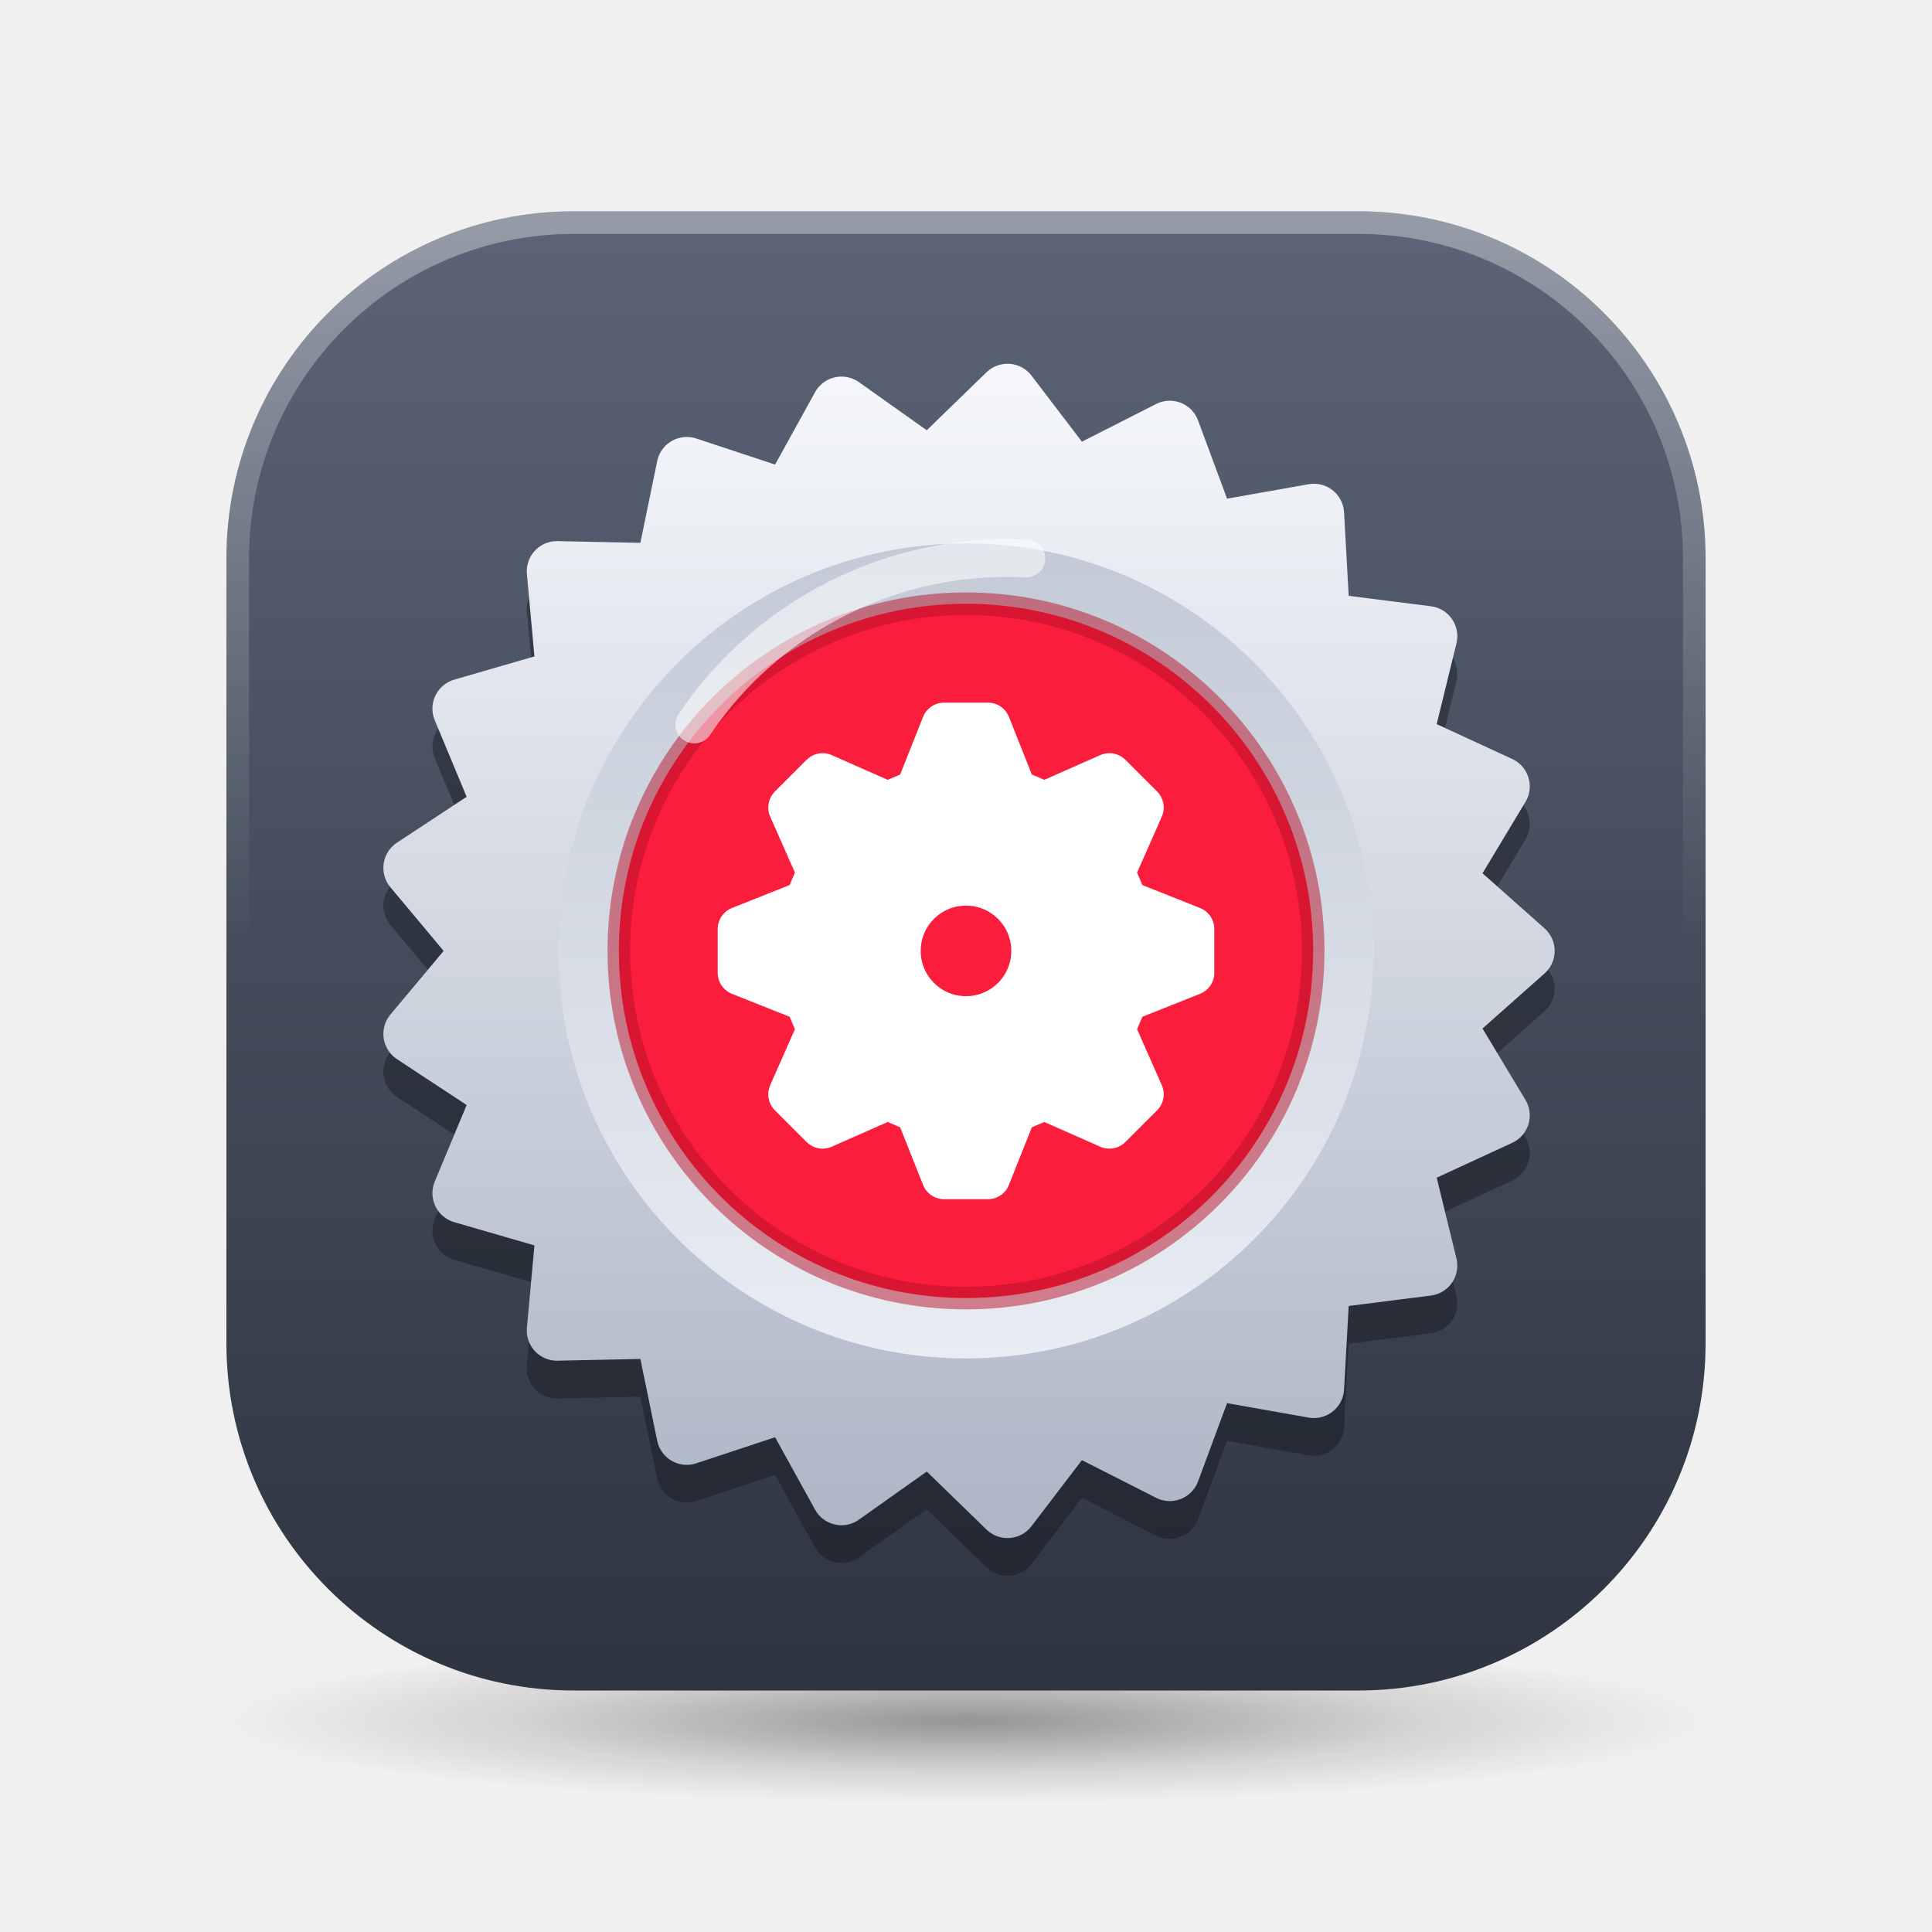
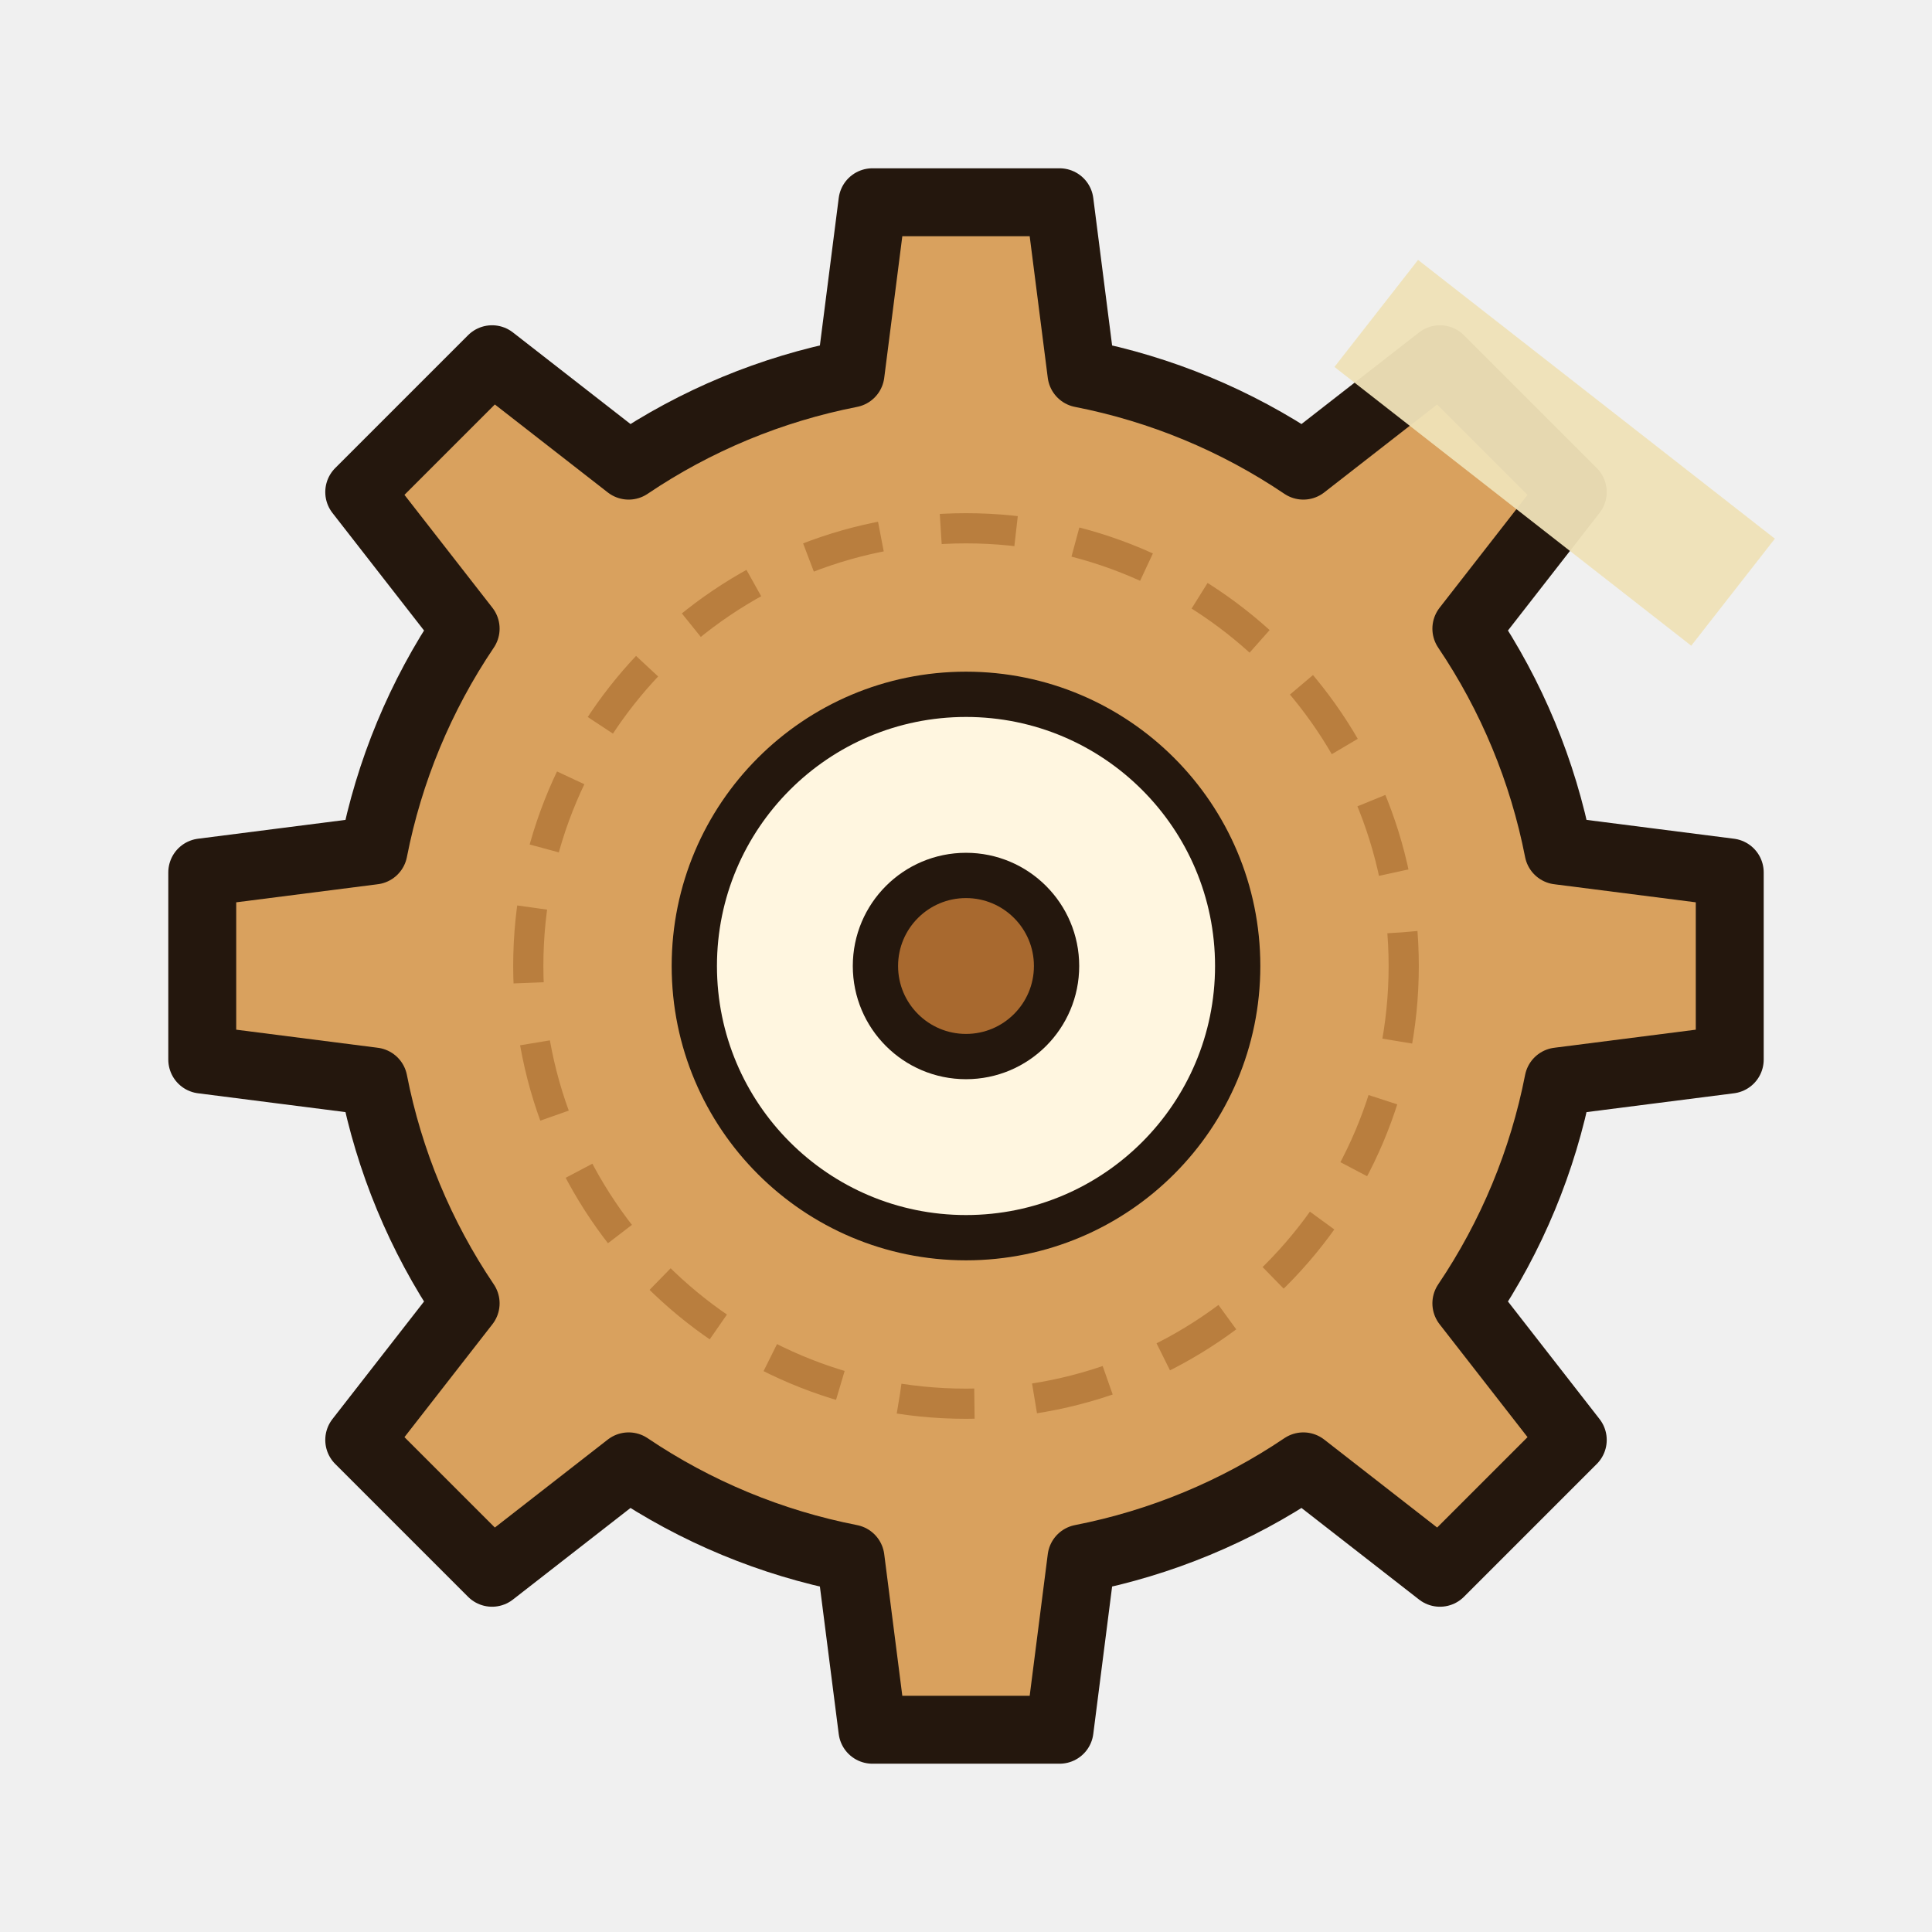
<svg xmlns="http://www.w3.org/2000/svg" viewBox="0 0 256 256">
-   <defs>
-     <radialGradient id="ground" cx=".5" cy=".5" r=".5">
-       <stop offset="0" stop-color="#000" stop-opacity=".38" />
-       <stop offset=".6" stop-color="#000" stop-opacity=".12" />
-       <stop offset="1" stop-color="#000" stop-opacity="0" />
-     </radialGradient>
-     <linearGradient id="tile" x1="0" y1="0" x2="0" y2="1">
-       <stop offset="0" stop-color="#5B6577" stop-opacity="1" />
-       <stop offset="1" stop-color="#2E3440" stop-opacity="1" />
-     </linearGradient>
-     <linearGradient id="tileHi" x1="0" y1="0" x2="0" y2="1">
-       <stop offset="0" stop-color="#FFFFFF" stop-opacity="0.35" />
-       <stop offset="0.5" stop-color="#FFFFFF" stop-opacity="0" />
-     </linearGradient>
-     <linearGradient id="gearG" x1="0" y1="0" x2="0" y2="1">
-       <stop offset="0" stop-color="#FFFFFF" stop-opacity="1" />
-       <stop offset="1" stop-color="#C9D1DE" stop-opacity="1" />
-     </linearGradient>
-     <linearGradient id="capG" x1="0" y1="0" x2="0" y2="1">
-       <stop offset="0" stop-color="#F4F6FA" stop-opacity="1" />
-       <stop offset="1" stop-color="#AEB7C6" stop-opacity="1" />
-     </linearGradient>
-     <linearGradient id="capIn" x1="0" y1="0" x2="0" y2="1">
-       <stop offset="0" stop-color="#C3CAD6" stop-opacity="1" />
-       <stop offset="1" stop-color="#E9EDF3" stop-opacity="1" />
-     </linearGradient>
-   </defs>
-   <ellipse cx="128" cy="228" rx="100" ry="11" fill="url(#ground)" />
-   <rect x="30" y="28" width="196" height="196" rx="46" fill="url(#tile)" />
-   <rect x="31.5" y="29.5" width="193" height="193" rx="44.5" fill="none" stroke="url(#tileHi)" stroke-width="3" />
-   <path d="M202.0 131.0 L191.3 140.5 L198.7 152.8 L185.7 158.8 L189.1 172.7 L174.9 174.5 L174.1 188.9 L160.0 186.4 L155.0 199.9 L142.2 193.4 L133.5 204.8 L123.2 194.8 L111.5 203.1 L104.6 190.6 L91.0 195.1 L88.1 181.0 L73.8 181.3 L75.1 167.1 L61.3 163.1 L66.8 149.9 L54.8 142.0 L64.0 131.0 L54.8 120.0 L66.8 112.1 L61.3 98.9 L75.1 94.9 L73.8 80.7 L88.1 81.0 L91.0 66.9 L104.6 71.4 L111.5 58.9 L123.2 67.2 L133.5 57.2 L142.2 68.6 L155.0 62.1 L160.0 75.6 L174.1 73.1 L174.9 87.5 L189.1 89.3 L185.7 103.2 L198.7 109.2 L191.3 121.5Z" fill="#0E1116" opacity=".4" stroke="#0E1116" stroke-width="8" stroke-linejoin="round" />
-   <path d="M202.0 126.0 L191.3 135.5 L198.7 147.8 L185.7 153.8 L189.1 167.7 L174.9 169.5 L174.1 183.9 L160.0 181.4 L155.0 194.9 L142.2 188.4 L133.5 199.8 L123.2 189.8 L111.5 198.1 L104.6 185.6 L91.0 190.1 L88.1 176.0 L73.8 176.3 L75.1 162.1 L61.3 158.1 L66.8 144.9 L54.8 137.0 L64.0 126.0 L54.8 115.0 L66.8 107.1 L61.3 93.9 L75.1 89.9 L73.8 75.7 L88.1 76.0 L91.0 61.9 L104.6 66.4 L111.5 53.9 L123.2 62.2 L133.5 52.2 L142.2 63.6 L155.0 57.1 L160.0 70.6 L174.1 68.1 L174.9 82.5 L189.1 84.3 L185.7 98.2 L198.7 104.2 L191.3 116.5Z" fill="url(#capG)" stroke="url(#capG)" stroke-width="8" stroke-linejoin="round" />
-   <circle cx="128" cy="126" r="54" fill="url(#capIn)" />
-   <circle cx="128" cy="126" r="46" fill="#FA1D3C" />
-   <circle cx="128" cy="126" r="46" fill="none" stroke="#B80F28" stroke-width="3" opacity=".5" />
-   <path d="M157.9 123.1 L157.9 128.9 L149.1 132.4 L147.4 136.4 L151.2 145.0 L147.0 149.2 L138.4 145.4 L134.4 147.1 L130.9 155.9 L125.1 155.9 L121.6 147.1 L117.6 145.4 L109.0 149.2 L104.8 145.0 L108.6 136.4 L106.9 132.4 L98.1 128.9 L98.1 123.1 L106.9 119.6 L108.6 115.6 L104.8 107.0 L109.0 102.8 L117.6 106.6 L121.6 104.9 L125.1 96.1 L130.9 96.1 L134.4 104.9 L138.4 106.6 L147.0 102.8 L151.2 107.0 L147.4 115.6 L149.1 119.6Z M137 126 a9 9 0 1 0 -18 0 a9 9 0 1 0 18 0Z" fill="#fff" fill-rule="evenodd" stroke="#fff" stroke-width="6" stroke-linejoin="round" />
-   <path d="M92 96a50 50 0 0 1 44-22" stroke="#fff" stroke-width="5" stroke-linecap="round" fill="none" opacity=".55" />
+   <path d="M112.7 49.5L115.6 26.8L140.4 26.8L143.3 49.5A80 80 0 0 1 172.7 61.7L190.8 47.6L208.4 65.2L194.3 83.3A80 80 0 0 1 206.5 112.7L229.2 115.6L229.2 140.4L206.5 143.3A80 80 0 0 1 194.3 172.7L208.4 190.8L190.8 208.4L172.7 194.3A80 80 0 0 1 143.3 206.5L140.4 229.2L115.6 229.2L112.7 206.5A80 80 0 0 1 83.3 194.3L65.2 208.4L47.6 190.8L61.7 172.7A80 80 0 0 1 49.5 143.3L26.8 140.4L26.8 115.6L49.5 112.7A80 80 0 0 1 61.7 83.3L47.6 65.2L65.2 47.6L83.3 61.7A80 80 0 0 1 112.7 49.5Z" fill="#D9A15E" stroke="#24170D" stroke-width="9" stroke-linejoin="round" />
+   <circle cx="128" cy="128" r="58" fill="none" stroke="#B97E3E" stroke-width="4" stroke-dasharray="10 8" />
+   <circle cx="128" cy="128" r="36" fill="#FFF6E0" stroke="#24170D" stroke-width="6" />
+   <circle cx="128" cy="128" r="12" fill="#A8692F" stroke="#24170D" stroke-width="6" />
+   <g transform="rotate(38 206 60)">
+     <rect x="176" y="51" width="60" height="18" fill="#EFE2B8" opacity=".95" />
+   </g>
</svg>
